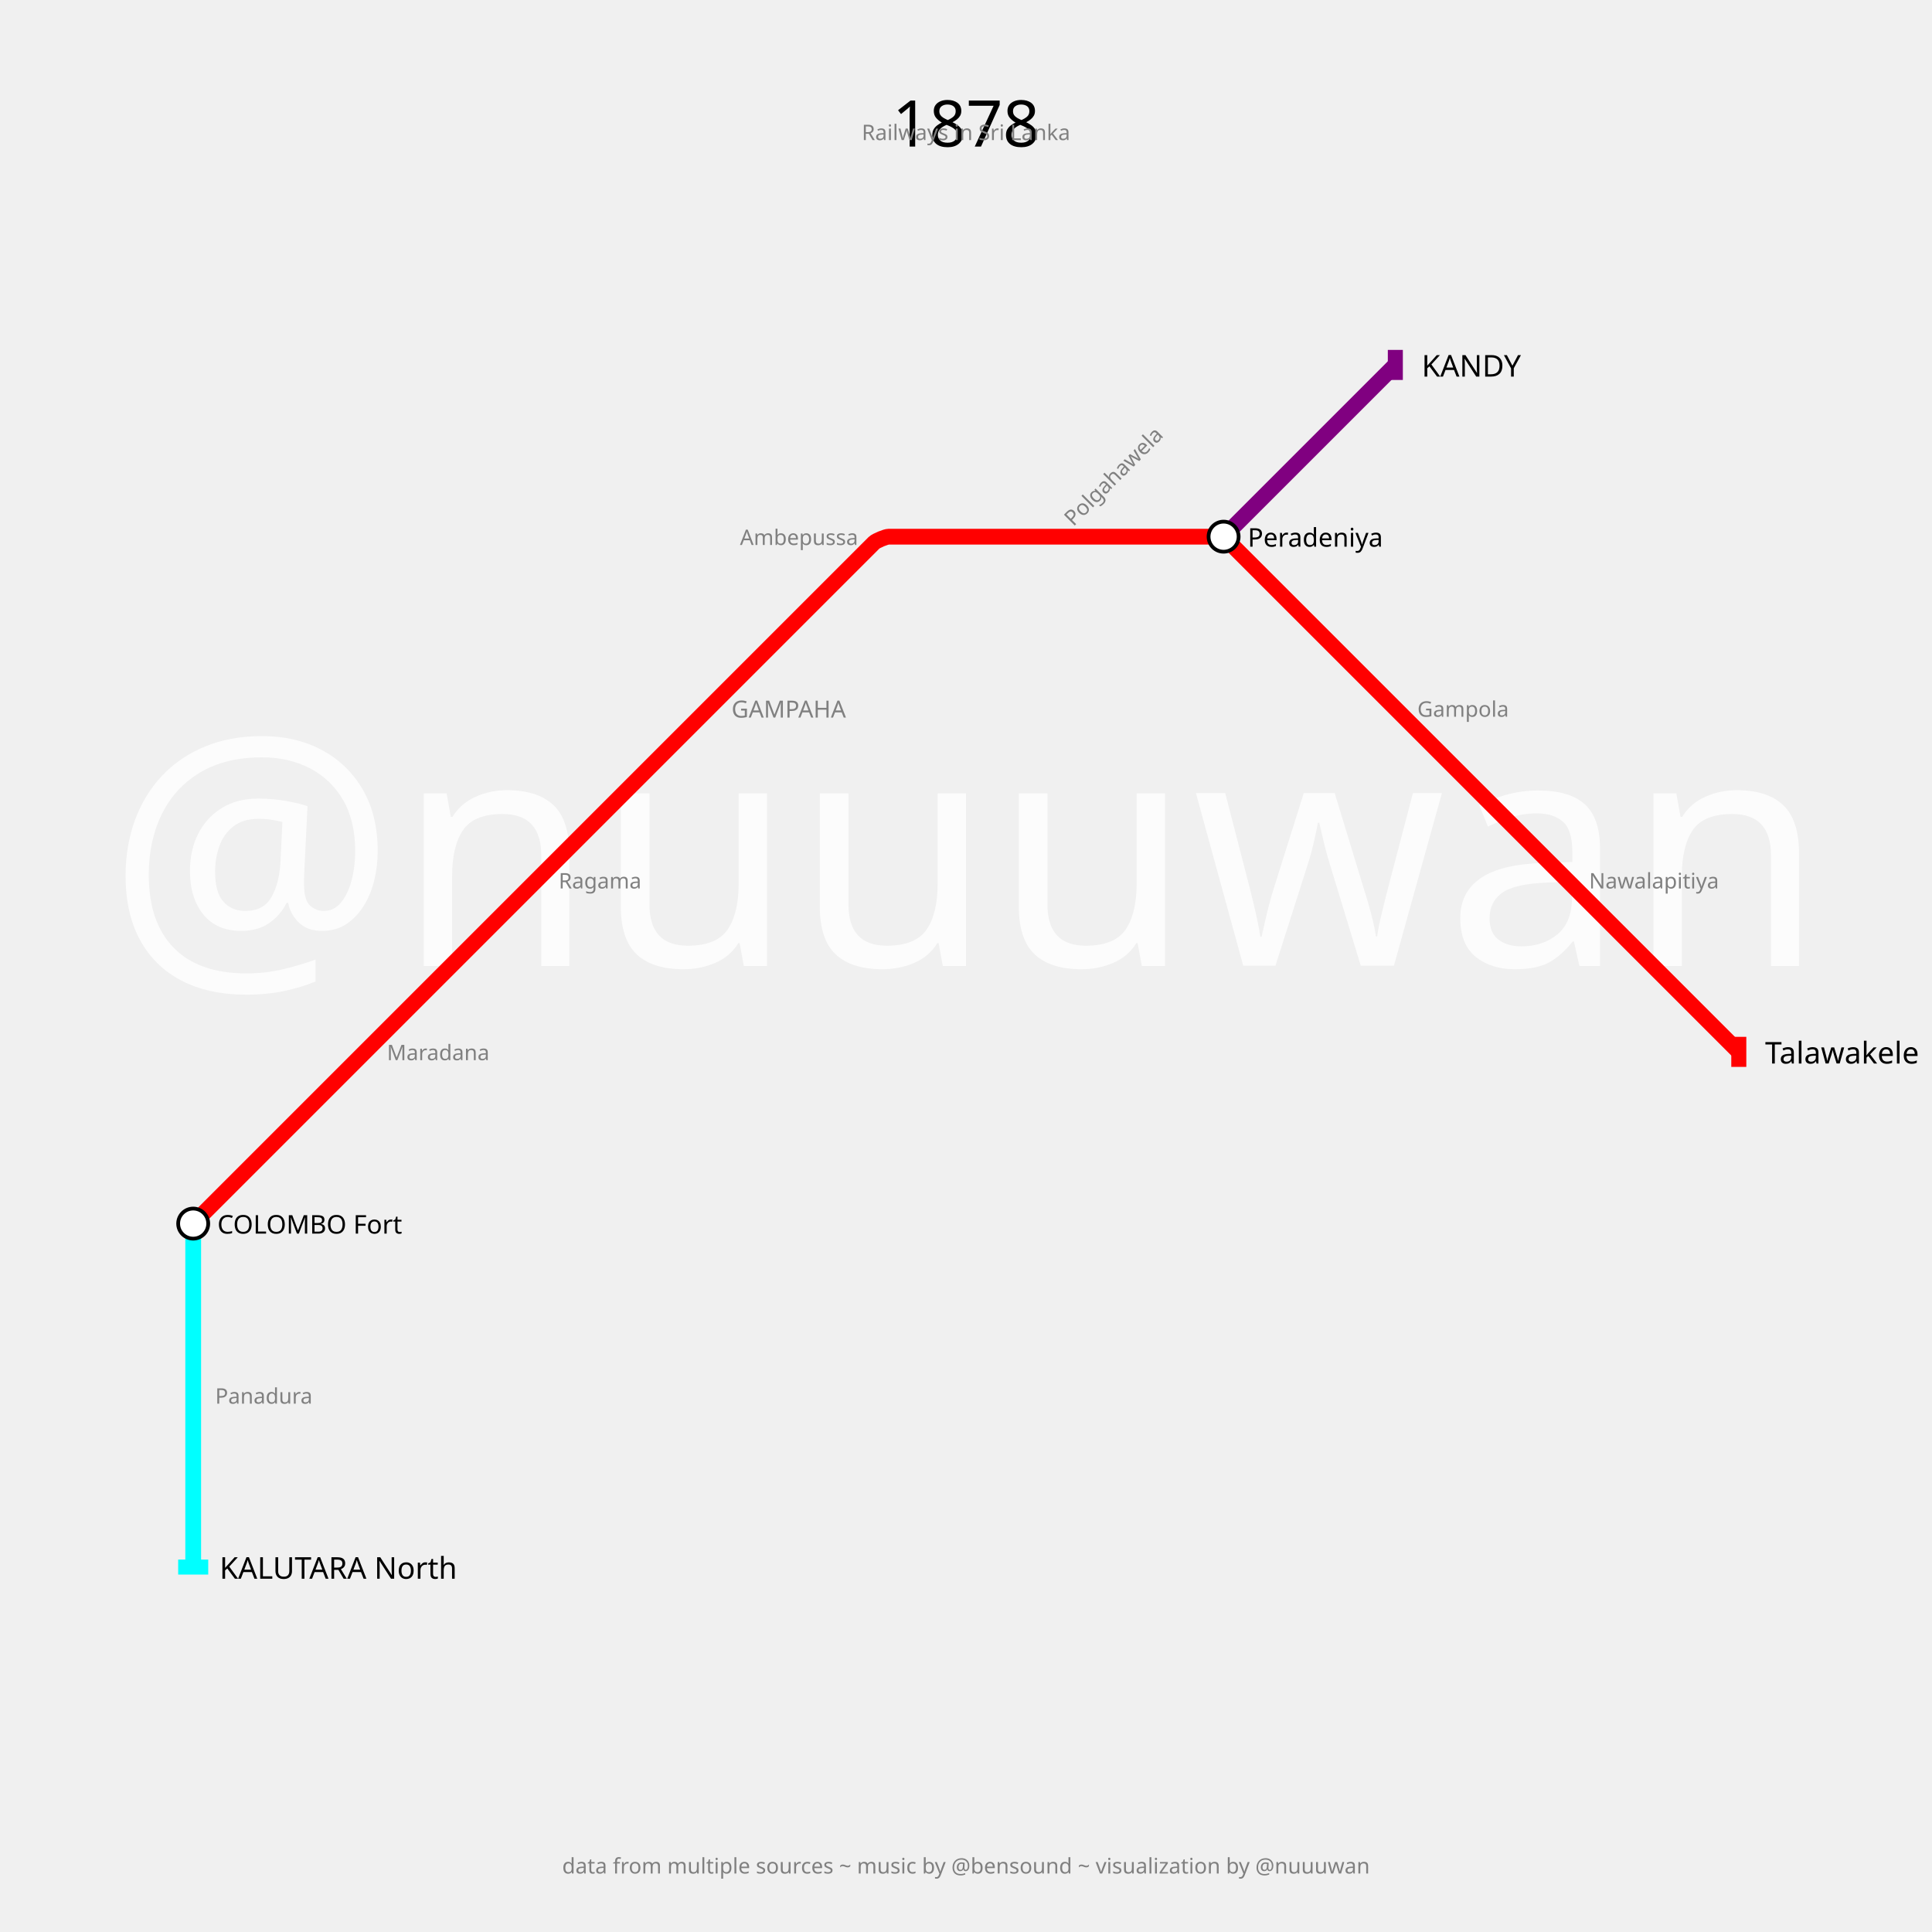
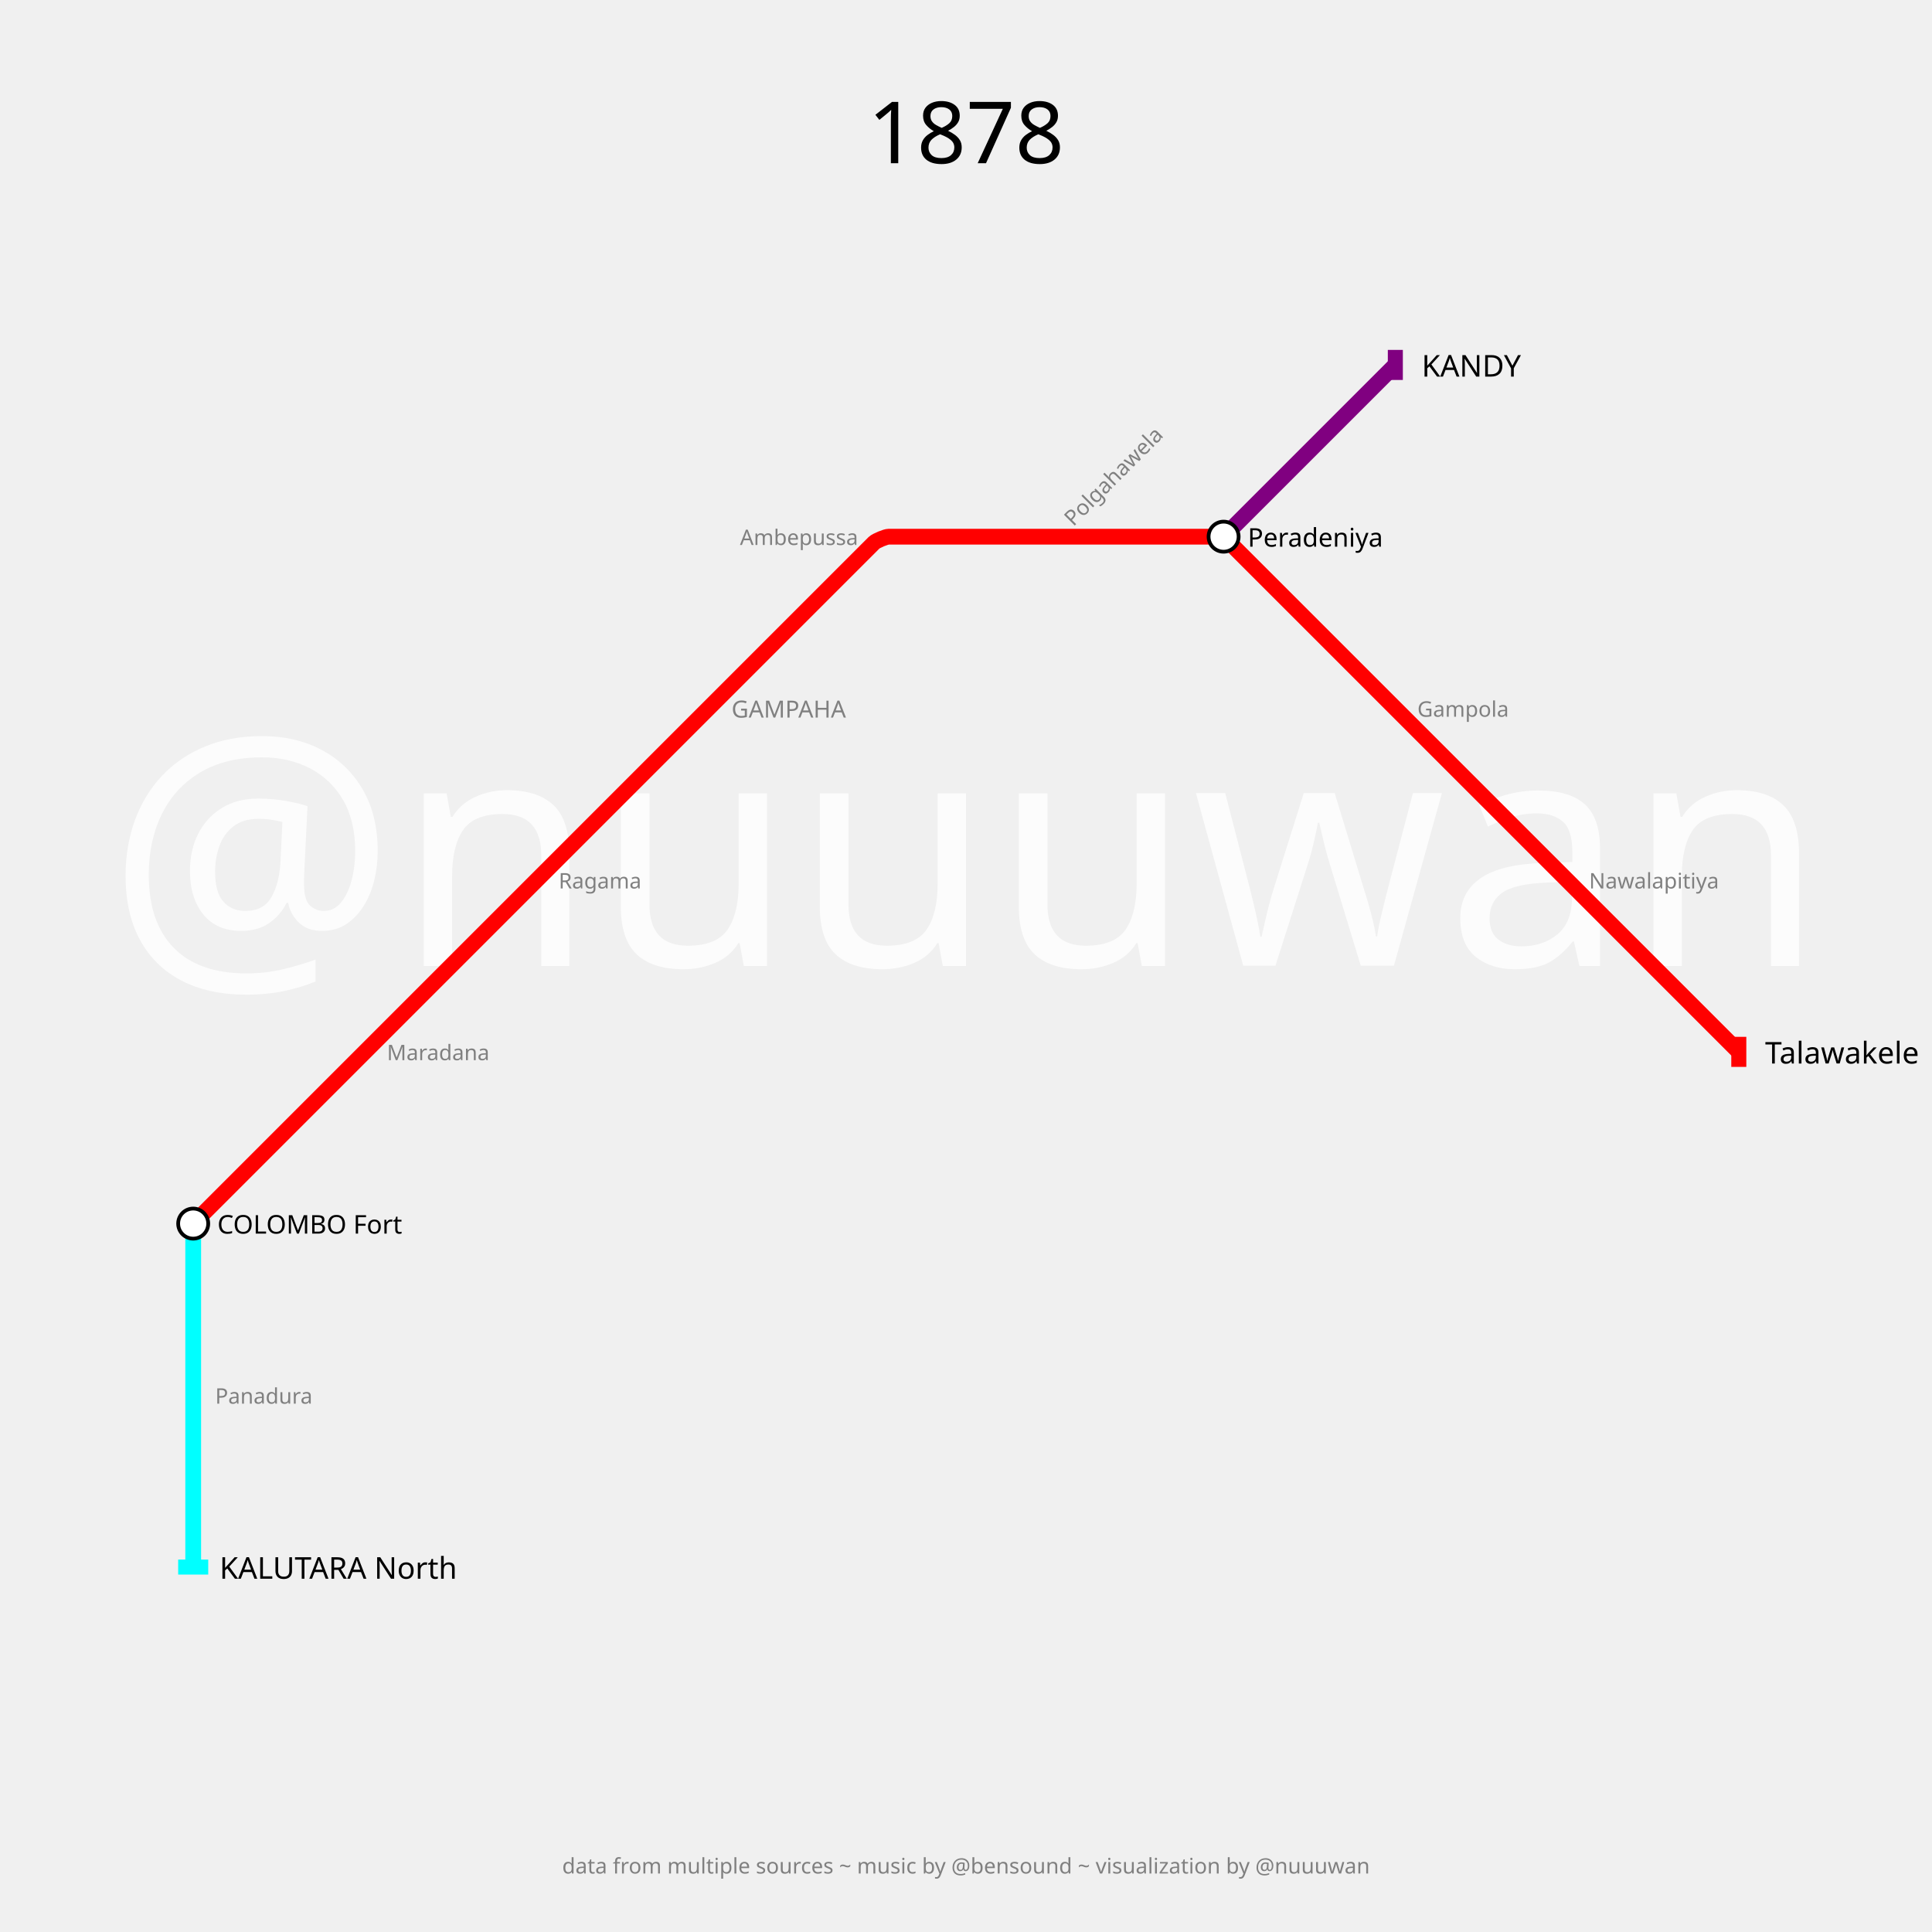
<svg xmlns="http://www.w3.org/2000/svg" width="3600" height="3600" padding="360">
  <text fill="#fcfcfc" stroke="none" font-size="600.0" font-family="p22" x="1800.0" y="1800.0" text-anchor="middle" dominant-baseline="center">@nuuuwan</text>
-   <text fill="black" stroke="none" font-size="120" font-family="p22" x="1800.0" y="180.0" text-anchor="middle" dominant-baseline="hanging">1878</text>
-   <text fill="gray" stroke="none" font-size="40" font-family="p22" x="1800.0" y="230.0" text-anchor="middle" dominant-baseline="hanging">Railways in Sri Lanka</text>
+   <text fill="black" stroke="none" font-size="160" font-family="p22" x="1800.0" y="180.0" text-anchor="middle" dominant-baseline="hanging">1878</text>
+   <text fill="gray" stroke="none" font-size="40" font-family="p22" x="1800.0" y="230.0" text-anchor="middle" dominant-baseline="hanging" />
  <text fill="gray" stroke="none" font-size="40" font-family="p22" x="1800.0" y="3460.0" text-anchor="middle" dominant-baseline="text-top">data from multiple sources ~ music by @bensound ~ visualization by @nuuuwan</text>
  <g>
    <path fill="none" stroke-width="29.4" stroke-opacity="1" d="M 360.0,2280.0 L 680.0,1960.0 L 1000.0,1640.0 L 1320.0,1320.0 L 1628.686,1011.314 C 1632.458,1007.542 1650.667,1000.0 1656.0,1000.0 L 1960.0,1000.0 L 2264.0,1000.0 C 2269.333,1000.0 2287.542,1007.542 2291.314,1011.314 L 2600.0,1320.0 L 2920.0,1640.0 L 3240.0,1960.0" stroke="red" />
    <rect stroke="none" fill-opacity="1" x="3226" y="1932" width="28" height="56" fill="red" />
  </g>
  <g>
    <path fill="none" stroke-width="29.4" stroke-opacity="1" d="M 2280.0,1000.0 L 2600.0,680.0" stroke="purple" />
    <rect stroke="none" fill-opacity="1" x="2586" y="652" width="28" height="56" fill="purple" />
  </g>
  <g>
    <path fill="none" stroke-width="29.4" stroke-opacity="1" d="M 360.0,2280.0 L 360.0,2600.0 L 360.0,2920.0" stroke="cyan" />
    <rect stroke="none" fill-opacity="1" x="332" y="2906" width="56" height="28" fill="cyan" />
  </g>
  <g>
    <text fill="black" stroke="none" font-size="56.0" font-family="p22" font-weight="100" text-anchor="start" dominant-baseline="central" x="3289.0" y="1960" transform="translate(3240,1960) rotate(0) translate(-3240,-1960)">Talawakele</text>
  </g>
  <g>
    <text fill="black" stroke="none" font-size="56.0" font-family="p22" font-weight="100" text-anchor="start" dominant-baseline="central" x="2649.0" y="680" transform="translate(2600,680) rotate(0) translate(-2600,-680)">KANDY</text>
  </g>
  <g>
    <text fill="black" stroke="none" font-size="56.0" font-family="p22" font-weight="100" text-anchor="start" dominant-baseline="central" x="409.0" y="2920" transform="translate(360,2920) rotate(0) translate(-360,-2920)">KALUTARA North</text>
  </g>
  <g>
    <circle r="28" fill="white" stroke="black" stroke-width="7.0" cx="360" cy="2280" />
    <text fill="black" stroke="none" font-size="48.0" font-family="p22" font-weight="100" text-anchor="start" dominant-baseline="central" x="405.0" y="2280" transform="translate(360,2280) rotate(0) translate(-360,-2280)">COLOMBO Fort</text>
  </g>
  <g>
    <circle r="28" fill="white" stroke="black" stroke-width="7.0" cx="2280" cy="1000" />
    <text fill="black" stroke="none" font-size="48.0" font-family="p22" font-weight="100" text-anchor="start" dominant-baseline="central" x="2325.0" y="1000" transform="translate(2280,1000) rotate(0) translate(-2280,-1000)">Peradeniya</text>
  </g>
  <g>
    <text fill="gray" stroke="none" font-size="44.0" font-family="p22" font-weight="100" text-anchor="start" dominant-baseline="central" x="1363.0" y="1320" transform="translate(1320,1320) rotate(0) translate(-1320,-1320)">GAMPAHA</text>
  </g>
  <g>
    <text fill="gray" stroke="none" font-size="40" font-family="p22" font-weight="100" text-anchor="start" dominant-baseline="central" x="721.0" y="1960" transform="translate(680,1960) rotate(0) translate(-680,-1960)">Maradana</text>
  </g>
  <g>
    <text fill="gray" stroke="none" font-size="40" font-family="p22" font-weight="100" text-anchor="start" dominant-baseline="central" x="1041.0" y="1640" transform="translate(1000,1640) rotate(0) translate(-1000,-1640)">Ragama</text>
  </g>
  <g>
    <text fill="gray" stroke="none" font-size="40" font-family="p22" font-weight="100" text-anchor="end" dominant-baseline="central" x="1599.0" y="1000" transform="translate(1640,1000) rotate(0) translate(-1640,-1000)">Ambepussa</text>
  </g>
  <g>
    <text fill="gray" stroke="none" font-size="40" font-family="p22" font-weight="100" text-anchor="start" dominant-baseline="central" x="2001.0" y="1000" transform="translate(1960,1000) rotate(-45) translate(-1960,-1000)">Polgahawela</text>
  </g>
  <g>
    <text fill="gray" stroke="none" font-size="40" font-family="p22" font-weight="100" text-anchor="start" dominant-baseline="central" x="2641.0" y="1320" transform="translate(2600,1320) rotate(0) translate(-2600,-1320)">Gampola</text>
  </g>
  <g>
    <text fill="gray" stroke="none" font-size="40" font-family="p22" font-weight="100" text-anchor="start" dominant-baseline="central" x="2961.0" y="1640" transform="translate(2920,1640) rotate(0) translate(-2920,-1640)">Nawalapitiya</text>
  </g>
  <g>
    <text fill="gray" stroke="none" font-size="40" font-family="p22" font-weight="100" text-anchor="start" dominant-baseline="central" x="401.0" y="2600" transform="translate(360,2600) rotate(0) translate(-360,-2600)">Panadura</text>
  </g>
</svg>
